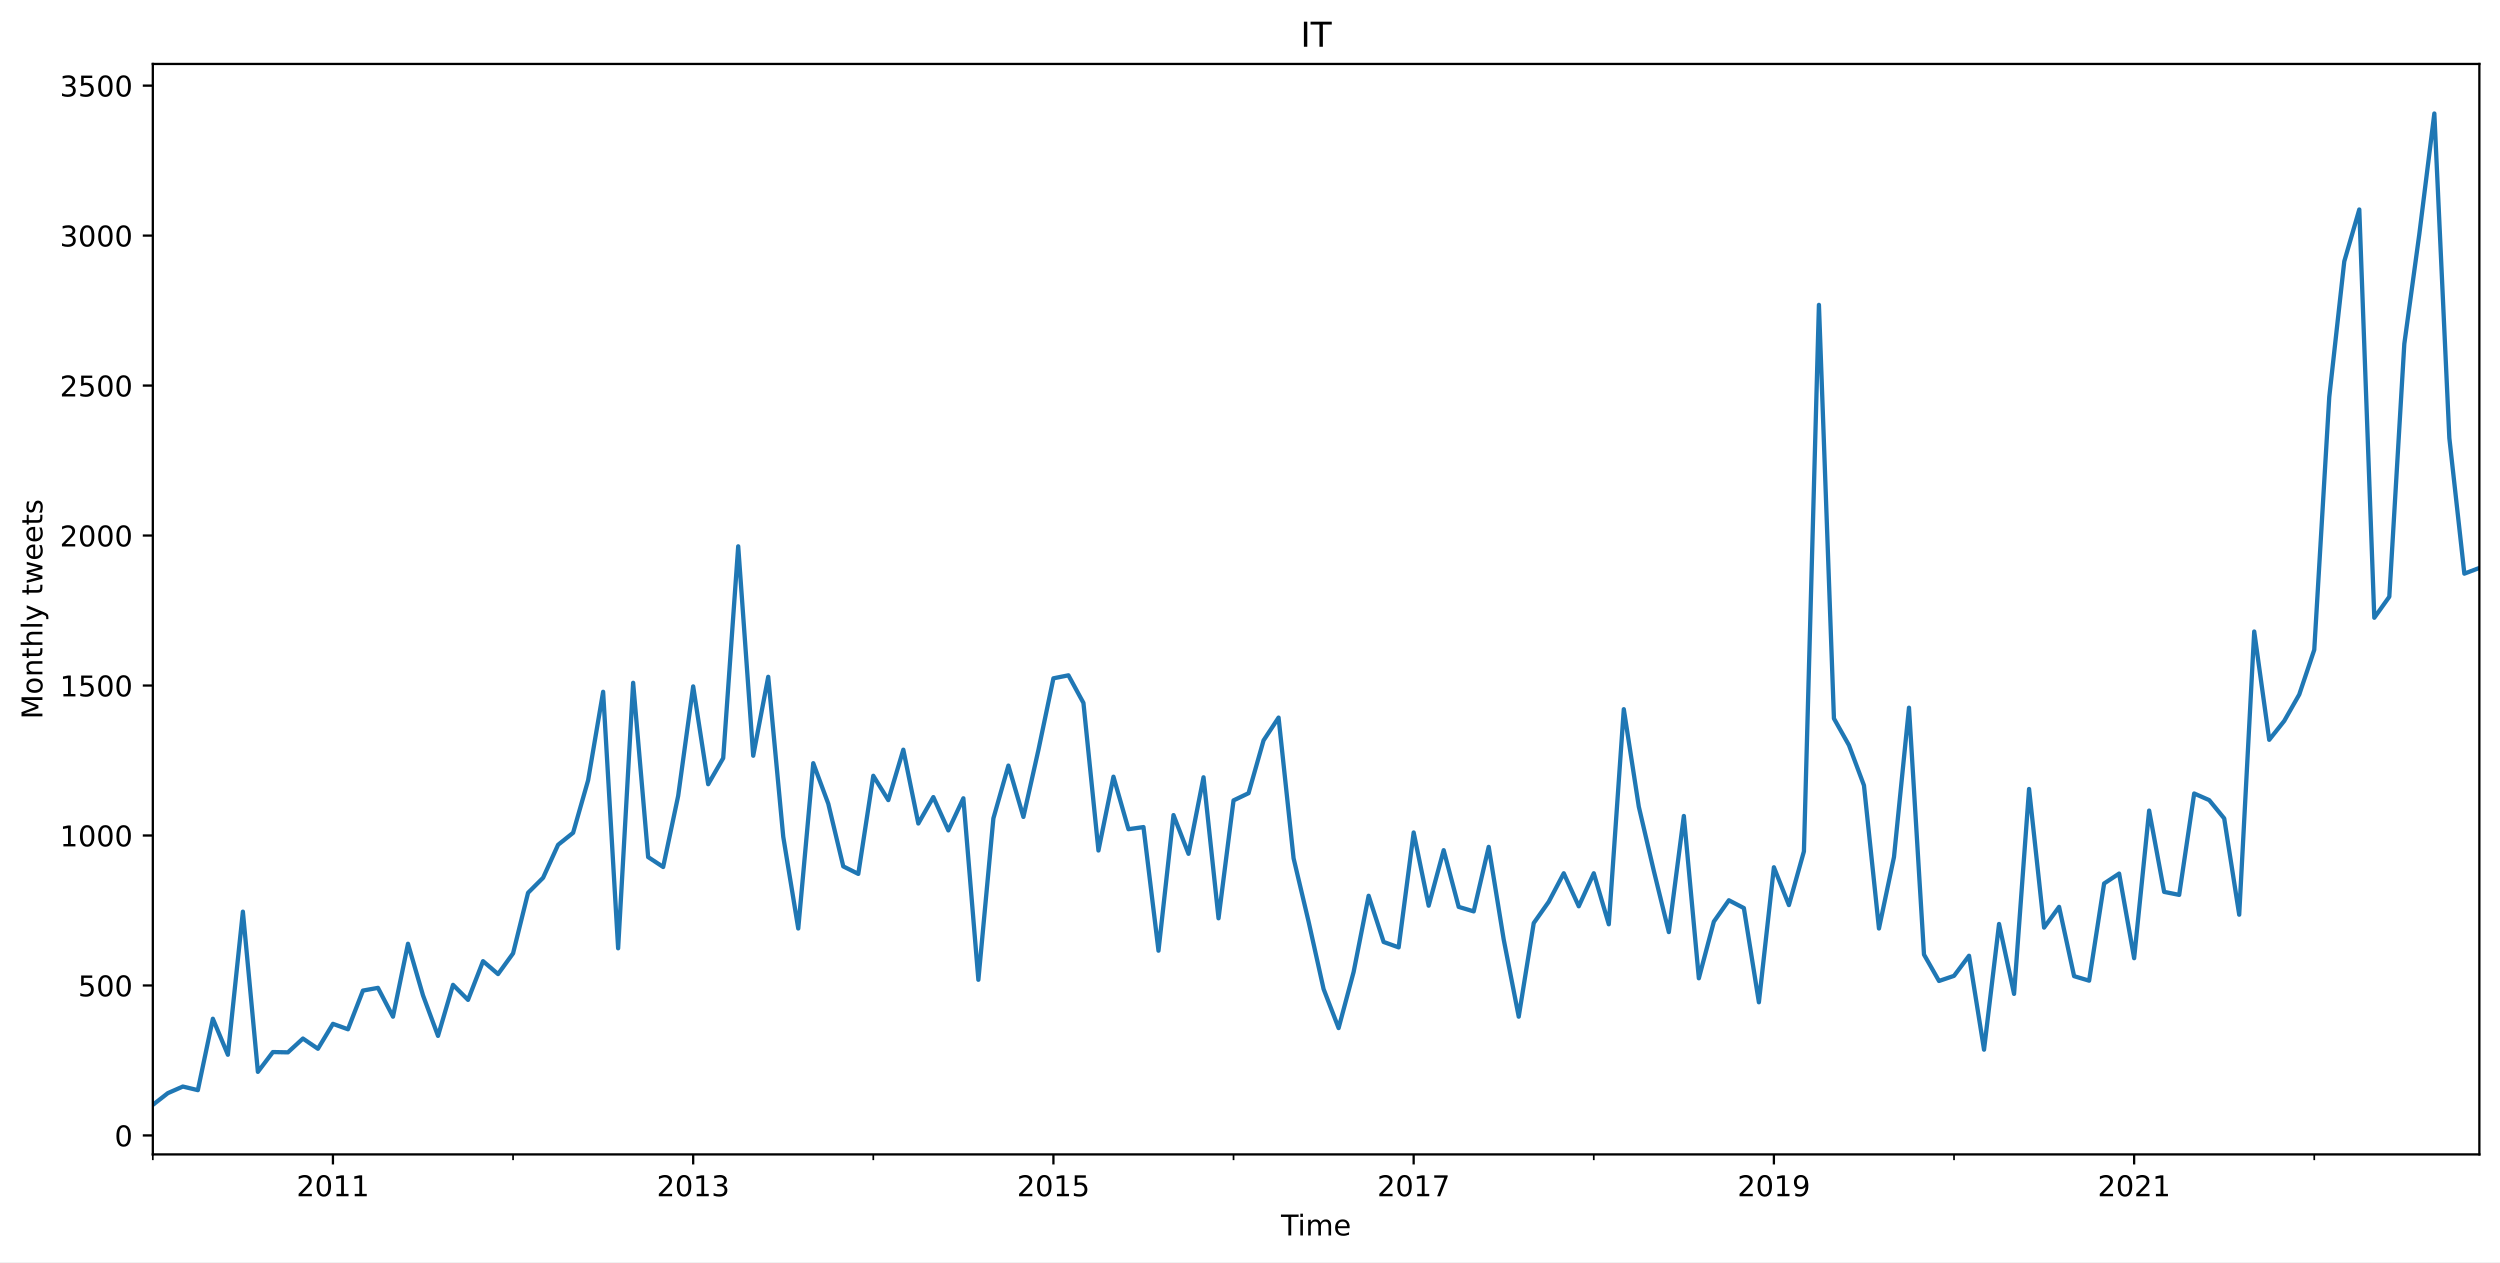
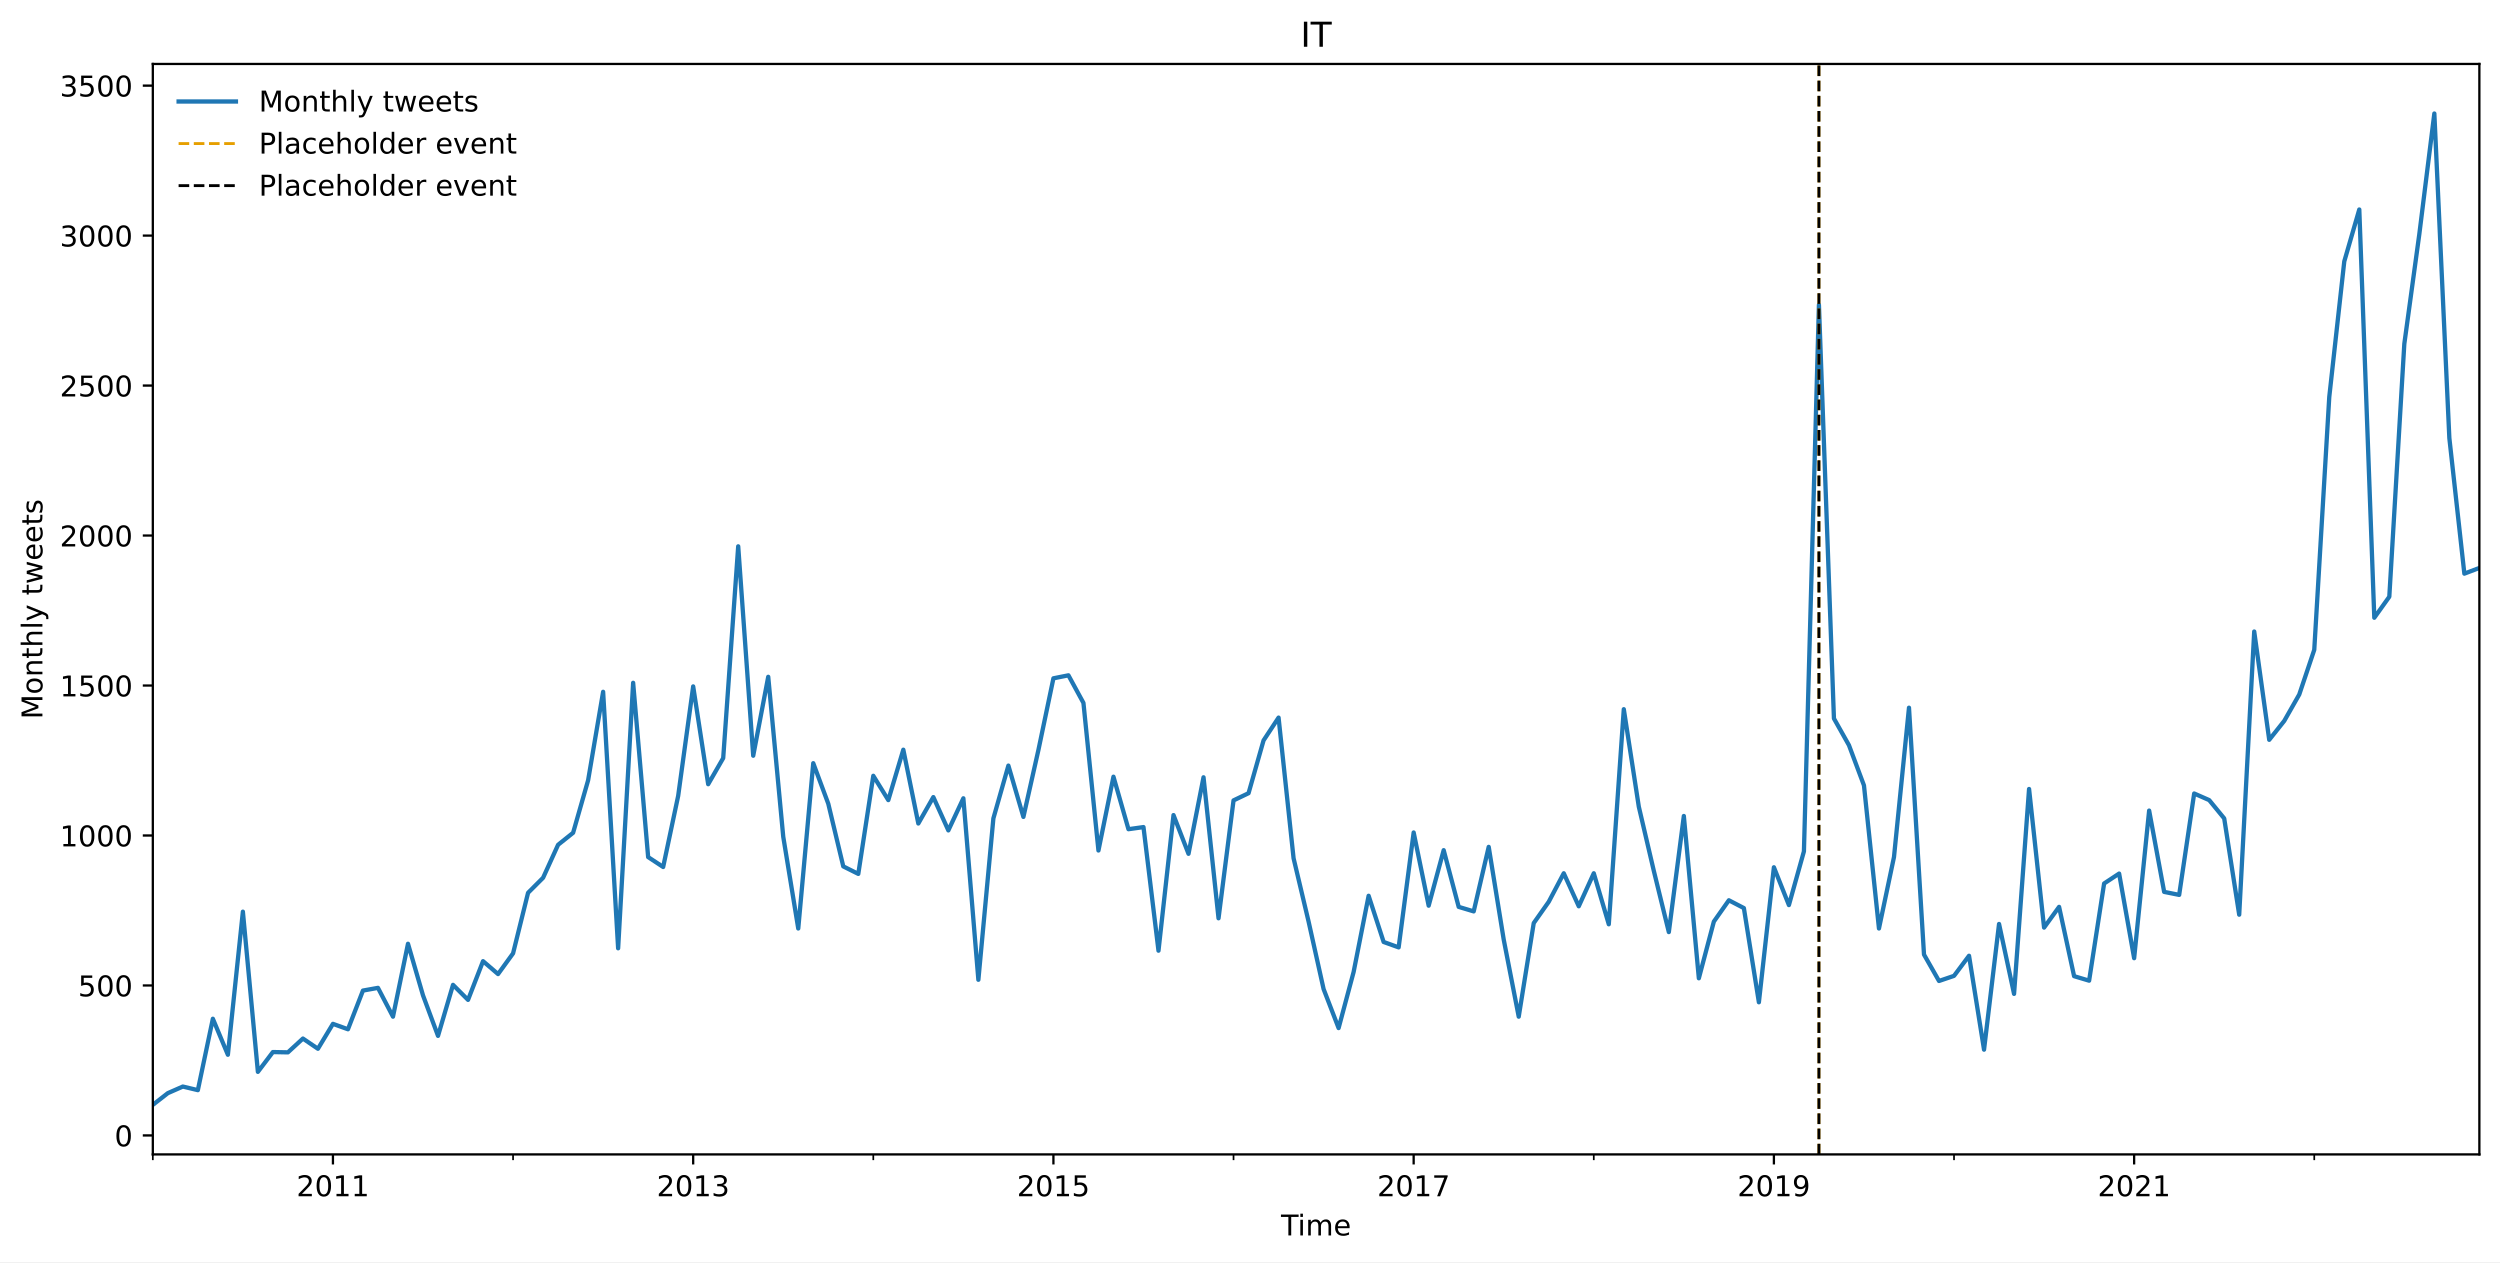
<svg xmlns="http://www.w3.org/2000/svg" xmlns:xlink="http://www.w3.org/1999/xlink" width="872.4pt" height="440.4pt" viewBox="0 0 872.4 440.4" version="1.1">
  <defs>
    <style type="text/css">*{stroke-linejoin: round; stroke-linecap: butt}</style>
  </defs>
  <g id="figure_1">
    <g id="patch_1">
      <path d="M 0 440.4  L 872.4 440.4  L 872.4 0  L 0 0  z " style="fill: #ffffff" />
    </g>
    <g id="axes_1">
      <g id="patch_2">
        <path d="M 53.328 402.843  L 865.2 402.843  L 865.2 22.318  L 53.328 22.318  z " style="fill: #ffffff" />
      </g>
      <g id="matplotlib.axis_1">
        <g id="xtick_1">
          <g id="line2d_1">
            <defs>
-               <path id="m88729add6c" d="M 0 0  L 0 3.5  " style="stroke: #000000; stroke-width: 0.8" />
-             </defs>
-             <g>
-               <use xlink:href="#m88729add6c" x="116.183" y="402.843" style="stroke: #000000; stroke-width: 0.8" />
+               <path id="m7cfe8a9053" d="M 0 0  L 0 3.5  " style="stroke: #000000; stroke-width: 0.8" />
+             </defs>
+             <g>
+               <use xlink:href="#m7cfe8a9053" x="116.183" y="402.843" style="stroke: #000000; stroke-width: 0.8" />
            </g>
          </g>
          <g id="text_1">
            <g transform="translate(103.4577 417.4417) scale(0.1 -0.1)">
              <defs>
                <path id="DejaVuSans-32" d="M 1228 531  L 3431 531  L 3431 0  L 469 0  L 469 531  Q 828 903 1448 1529  Q 2069 2156 2228 2338  Q 2531 2678 2651 2914  Q 2772 3150 2772 3378  Q 2772 3750 2511 3984  Q 2250 4219 1831 4219  Q 1534 4219 1204 4116  Q 875 4013 500 3803  L 500 4441  Q 881 4594 1212 4672  Q 1544 4750 1819 4750  Q 2544 4750 2975 4387  Q 3406 4025 3406 3419  Q 3406 3131 3298 2873  Q 3191 2616 2906 2266  Q 2828 2175 2409 1742  Q 1991 1309 1228 531  z " transform="scale(0.015625)" />
                <path id="DejaVuSans-30" d="M 2034 4250  Q 1547 4250 1301 3770  Q 1056 3291 1056 2328  Q 1056 1369 1301 889  Q 1547 409 2034 409  Q 2525 409 2770 889  Q 3016 1369 3016 2328  Q 3016 3291 2770 3770  Q 2525 4250 2034 4250  z M 2034 4750  Q 2819 4750 3233 4129  Q 3647 3509 3647 2328  Q 3647 1150 3233 529  Q 2819 -91 2034 -91  Q 1250 -91 836 529  Q 422 1150 422 2328  Q 422 3509 836 4129  Q 1250 4750 2034 4750  z " transform="scale(0.015625)" />
                <path id="DejaVuSans-31" d="M 794 531  L 1825 531  L 1825 4091  L 703 3866  L 703 4441  L 1819 4666  L 2450 4666  L 2450 531  L 3481 531  L 3481 0  L 794 0  L 794 531  z " transform="scale(0.015625)" />
              </defs>
              <use xlink:href="#DejaVuSans-32" />
              <use xlink:href="#DejaVuSans-30" x="63.623" />
              <use xlink:href="#DejaVuSans-31" x="127.246" />
              <use xlink:href="#DejaVuSans-31" x="190.869" />
            </g>
          </g>
        </g>
        <g id="xtick_2">
          <g id="line2d_2">
            <g>
-               <use xlink:href="#m88729add6c" x="241.892" y="402.843" style="stroke: #000000; stroke-width: 0.8" />
+               <use xlink:href="#m7cfe8a9053" x="241.892" y="402.843" style="stroke: #000000; stroke-width: 0.8" />
            </g>
          </g>
          <g id="text_2">
            <g transform="translate(229.1668 417.4417) scale(0.1 -0.1)">
              <defs>
                <path id="DejaVuSans-33" d="M 2597 2516  Q 3050 2419 3304 2112  Q 3559 1806 3559 1356  Q 3559 666 3084 287  Q 2609 -91 1734 -91  Q 1441 -91 1130 -33  Q 819 25 488 141  L 488 750  Q 750 597 1062 519  Q 1375 441 1716 441  Q 2309 441 2620 675  Q 2931 909 2931 1356  Q 2931 1769 2642 2001  Q 2353 2234 1838 2234  L 1294 2234  L 1294 2753  L 1863 2753  Q 2328 2753 2575 2939  Q 2822 3125 2822 3475  Q 2822 3834 2567 4026  Q 2313 4219 1838 4219  Q 1578 4219 1281 4162  Q 984 4106 628 3988  L 628 4550  Q 988 4650 1302 4700  Q 1616 4750 1894 4750  Q 2613 4750 3031 4423  Q 3450 4097 3450 3541  Q 3450 3153 3228 2886  Q 3006 2619 2597 2516  z " transform="scale(0.015625)" />
              </defs>
              <use xlink:href="#DejaVuSans-32" />
              <use xlink:href="#DejaVuSans-30" x="63.623" />
              <use xlink:href="#DejaVuSans-31" x="127.246" />
              <use xlink:href="#DejaVuSans-33" x="190.869" />
            </g>
          </g>
        </g>
        <g id="xtick_3">
          <g id="line2d_3">
            <g>
-               <use xlink:href="#m88729add6c" x="367.601" y="402.843" style="stroke: #000000; stroke-width: 0.8" />
+               <use xlink:href="#m7cfe8a9053" x="367.601" y="402.843" style="stroke: #000000; stroke-width: 0.8" />
            </g>
          </g>
          <g id="text_3">
            <g transform="translate(354.8759 417.4417) scale(0.1 -0.1)">
              <defs>
                <path id="DejaVuSans-35" d="M 691 4666  L 3169 4666  L 3169 4134  L 1269 4134  L 1269 2991  Q 1406 3038 1543 3061  Q 1681 3084 1819 3084  Q 2600 3084 3056 2656  Q 3513 2228 3513 1497  Q 3513 744 3044 326  Q 2575 -91 1722 -91  Q 1428 -91 1123 -41  Q 819 9 494 109  L 494 744  Q 775 591 1075 516  Q 1375 441 1709 441  Q 2250 441 2565 725  Q 2881 1009 2881 1497  Q 2881 1984 2565 2268  Q 2250 2553 1709 2553  Q 1456 2553 1204 2497  Q 953 2441 691 2322  L 691 4666  z " transform="scale(0.015625)" />
              </defs>
              <use xlink:href="#DejaVuSans-32" />
              <use xlink:href="#DejaVuSans-30" x="63.623" />
              <use xlink:href="#DejaVuSans-31" x="127.246" />
              <use xlink:href="#DejaVuSans-35" x="190.869" />
            </g>
          </g>
        </g>
        <g id="xtick_4">
          <g id="line2d_4">
            <g>
-               <use xlink:href="#m88729add6c" x="493.31" y="402.843" style="stroke: #000000; stroke-width: 0.8" />
+               <use xlink:href="#m7cfe8a9053" x="493.31" y="402.843" style="stroke: #000000; stroke-width: 0.8" />
            </g>
          </g>
          <g id="text_4">
            <g transform="translate(480.585 417.4417) scale(0.1 -0.1)">
              <defs>
                <path id="DejaVuSans-37" d="M 525 4666  L 3525 4666  L 3525 4397  L 1831 0  L 1172 0  L 2766 4134  L 525 4134  L 525 4666  z " transform="scale(0.015625)" />
              </defs>
              <use xlink:href="#DejaVuSans-32" />
              <use xlink:href="#DejaVuSans-30" x="63.623" />
              <use xlink:href="#DejaVuSans-31" x="127.246" />
              <use xlink:href="#DejaVuSans-37" x="190.869" />
            </g>
          </g>
        </g>
        <g id="xtick_5">
          <g id="line2d_5">
            <g>
-               <use xlink:href="#m88729add6c" x="619.019" y="402.843" style="stroke: #000000; stroke-width: 0.8" />
+               <use xlink:href="#m7cfe8a9053" x="619.019" y="402.843" style="stroke: #000000; stroke-width: 0.8" />
            </g>
          </g>
          <g id="text_5">
            <g transform="translate(606.2942 417.4417) scale(0.1 -0.1)">
              <defs>
                <path id="DejaVuSans-39" d="M 703 97  L 703 672  Q 941 559 1184 500  Q 1428 441 1663 441  Q 2288 441 2617 861  Q 2947 1281 2994 2138  Q 2813 1869 2534 1725  Q 2256 1581 1919 1581  Q 1219 1581 811 2004  Q 403 2428 403 3163  Q 403 3881 828 4315  Q 1253 4750 1959 4750  Q 2769 4750 3195 4129  Q 3622 3509 3622 2328  Q 3622 1225 3098 567  Q 2575 -91 1691 -91  Q 1453 -91 1209 -44  Q 966 3 703 97  z M 1959 2075  Q 2384 2075 2632 2365  Q 2881 2656 2881 3163  Q 2881 3666 2632 3958  Q 2384 4250 1959 4250  Q 1534 4250 1286 3958  Q 1038 3666 1038 3163  Q 1038 2656 1286 2365  Q 1534 2075 1959 2075  z " transform="scale(0.015625)" />
              </defs>
              <use xlink:href="#DejaVuSans-32" />
              <use xlink:href="#DejaVuSans-30" x="63.623" />
              <use xlink:href="#DejaVuSans-31" x="127.246" />
              <use xlink:href="#DejaVuSans-39" x="190.869" />
            </g>
          </g>
        </g>
        <g id="xtick_6">
          <g id="line2d_6">
            <g>
-               <use xlink:href="#m88729add6c" x="744.728" y="402.843" style="stroke: #000000; stroke-width: 0.8" />
+               <use xlink:href="#m7cfe8a9053" x="744.728" y="402.843" style="stroke: #000000; stroke-width: 0.8" />
            </g>
          </g>
          <g id="text_6">
            <g transform="translate(732.0033 417.4417) scale(0.1 -0.1)">
              <use xlink:href="#DejaVuSans-32" />
              <use xlink:href="#DejaVuSans-30" x="63.623" />
              <use xlink:href="#DejaVuSans-32" x="127.246" />
              <use xlink:href="#DejaVuSans-31" x="190.869" />
            </g>
          </g>
        </g>
        <g id="xtick_7">
          <g id="line2d_7">
            <defs>
-               <path id="mfd0c93af50" d="M 0 0  L 0 2  " style="stroke: #000000; stroke-width: 0.6" />
-             </defs>
-             <g>
-               <use xlink:href="#mfd0c93af50" x="53.328" y="402.843" style="stroke: #000000; stroke-width: 0.6" />
+               <path id="mfc91dd4ed2" d="M 0 0  L 0 2  " style="stroke: #000000; stroke-width: 0.6" />
+             </defs>
+             <g>
+               <use xlink:href="#mfc91dd4ed2" x="53.328" y="402.843" style="stroke: #000000; stroke-width: 0.6" />
            </g>
          </g>
        </g>
        <g id="xtick_8">
          <g id="line2d_8">
            <g>
-               <use xlink:href="#mfd0c93af50" x="179.037" y="402.843" style="stroke: #000000; stroke-width: 0.6" />
+               <use xlink:href="#mfc91dd4ed2" x="179.037" y="402.843" style="stroke: #000000; stroke-width: 0.6" />
            </g>
          </g>
        </g>
        <g id="xtick_9">
          <g id="line2d_9">
            <g>
-               <use xlink:href="#mfd0c93af50" x="304.746" y="402.843" style="stroke: #000000; stroke-width: 0.6" />
+               <use xlink:href="#mfc91dd4ed2" x="304.746" y="402.843" style="stroke: #000000; stroke-width: 0.6" />
            </g>
          </g>
        </g>
        <g id="xtick_10">
          <g id="line2d_10">
            <g>
-               <use xlink:href="#mfd0c93af50" x="430.455" y="402.843" style="stroke: #000000; stroke-width: 0.6" />
+               <use xlink:href="#mfc91dd4ed2" x="430.455" y="402.843" style="stroke: #000000; stroke-width: 0.6" />
            </g>
          </g>
        </g>
        <g id="xtick_11">
          <g id="line2d_11">
            <g>
-               <use xlink:href="#mfd0c93af50" x="556.165" y="402.843" style="stroke: #000000; stroke-width: 0.6" />
+               <use xlink:href="#mfc91dd4ed2" x="556.165" y="402.843" style="stroke: #000000; stroke-width: 0.6" />
            </g>
          </g>
        </g>
        <g id="xtick_12">
          <g id="line2d_12">
            <g>
-               <use xlink:href="#mfd0c93af50" x="681.874" y="402.843" style="stroke: #000000; stroke-width: 0.6" />
+               <use xlink:href="#mfc91dd4ed2" x="681.874" y="402.843" style="stroke: #000000; stroke-width: 0.6" />
            </g>
          </g>
        </g>
        <g id="xtick_13">
          <g id="line2d_13">
            <g>
-               <use xlink:href="#mfd0c93af50" x="807.583" y="402.843" style="stroke: #000000; stroke-width: 0.6" />
+               <use xlink:href="#mfc91dd4ed2" x="807.583" y="402.843" style="stroke: #000000; stroke-width: 0.6" />
            </g>
          </g>
        </g>
        <g id="text_7">
          <g transform="translate(447.0302 431.1198) scale(0.1 -0.1)">
            <defs>
              <path id="DejaVuSans-54" d="M -19 4666  L 3928 4666  L 3928 4134  L 2272 4134  L 2272 0  L 1638 0  L 1638 4134  L -19 4134  L -19 4666  z " transform="scale(0.015625)" />
              <path id="DejaVuSans-69" d="M 603 3500  L 1178 3500  L 1178 0  L 603 0  L 603 3500  z M 603 4863  L 1178 4863  L 1178 4134  L 603 4134  L 603 4863  z " transform="scale(0.015625)" />
              <path id="DejaVuSans-6d" d="M 3328 2828  Q 3544 3216 3844 3400  Q 4144 3584 4550 3584  Q 5097 3584 5394 3201  Q 5691 2819 5691 2113  L 5691 0  L 5113 0  L 5113 2094  Q 5113 2597 4934 2840  Q 4756 3084 4391 3084  Q 3944 3084 3684 2787  Q 3425 2491 3425 1978  L 3425 0  L 2847 0  L 2847 2094  Q 2847 2600 2669 2842  Q 2491 3084 2119 3084  Q 1678 3084 1418 2786  Q 1159 2488 1159 1978  L 1159 0  L 581 0  L 581 3500  L 1159 3500  L 1159 2956  Q 1356 3278 1631 3431  Q 1906 3584 2284 3584  Q 2666 3584 2933 3390  Q 3200 3197 3328 2828  z " transform="scale(0.015625)" />
              <path id="DejaVuSans-65" d="M 3597 1894  L 3597 1613  L 953 1613  Q 991 1019 1311 708  Q 1631 397 2203 397  Q 2534 397 2845 478  Q 3156 559 3463 722  L 3463 178  Q 3153 47 2828 -22  Q 2503 -91 2169 -91  Q 1331 -91 842 396  Q 353 884 353 1716  Q 353 2575 817 3079  Q 1281 3584 2069 3584  Q 2775 3584 3186 3129  Q 3597 2675 3597 1894  z M 3022 2063  Q 3016 2534 2758 2815  Q 2500 3097 2075 3097  Q 1594 3097 1305 2825  Q 1016 2553 972 2059  L 3022 2063  z " transform="scale(0.015625)" />
            </defs>
            <use xlink:href="#DejaVuSans-54" />
            <use xlink:href="#DejaVuSans-69" x="57.959" />
            <use xlink:href="#DejaVuSans-6d" x="85.742" />
            <use xlink:href="#DejaVuSans-65" x="183.154" />
          </g>
        </g>
      </g>
      <g id="matplotlib.axis_2">
        <g id="ytick_1">
          <g id="line2d_14">
            <defs>
-               <path id="m6e9eb537d1" d="M 0 0  L -3.5 0  " style="stroke: #000000; stroke-width: 0.8" />
-             </defs>
-             <g>
-               <use xlink:href="#m6e9eb537d1" x="53.328" y="396.223" style="stroke: #000000; stroke-width: 0.8" />
+               <path id="m99c9cd8bdc" d="M 0 0  L -3.5 0  " style="stroke: #000000; stroke-width: 0.8" />
+             </defs>
+             <g>
+               <use xlink:href="#m99c9cd8bdc" x="53.328" y="396.223" style="stroke: #000000; stroke-width: 0.8" />
            </g>
          </g>
          <g id="text_8">
            <g transform="translate(39.96563 400.0222) scale(0.1 -0.1)">
              <use xlink:href="#DejaVuSans-30" />
            </g>
          </g>
        </g>
        <g id="ytick_2">
          <g id="line2d_15">
            <g>
-               <use xlink:href="#m6e9eb537d1" x="53.328" y="343.888" style="stroke: #000000; stroke-width: 0.8" />
+               <use xlink:href="#m99c9cd8bdc" x="53.328" y="343.888" style="stroke: #000000; stroke-width: 0.8" />
            </g>
          </g>
          <g id="text_9">
            <g transform="translate(27.24063 347.6875) scale(0.1 -0.1)">
              <use xlink:href="#DejaVuSans-35" />
              <use xlink:href="#DejaVuSans-30" x="63.623" />
              <use xlink:href="#DejaVuSans-30" x="127.246" />
            </g>
          </g>
        </g>
        <g id="ytick_3">
          <g id="line2d_16">
            <g>
-               <use xlink:href="#m6e9eb537d1" x="53.328" y="291.554" style="stroke: #000000; stroke-width: 0.8" />
+               <use xlink:href="#m99c9cd8bdc" x="53.328" y="291.554" style="stroke: #000000; stroke-width: 0.8" />
            </g>
          </g>
          <g id="text_10">
            <g transform="translate(20.87813 295.3529) scale(0.1 -0.1)">
              <use xlink:href="#DejaVuSans-31" />
              <use xlink:href="#DejaVuSans-30" x="63.623" />
              <use xlink:href="#DejaVuSans-30" x="127.246" />
              <use xlink:href="#DejaVuSans-30" x="190.869" />
            </g>
          </g>
        </g>
        <g id="ytick_4">
          <g id="line2d_17">
            <g>
-               <use xlink:href="#m6e9eb537d1" x="53.328" y="239.219" style="stroke: #000000; stroke-width: 0.8" />
+               <use xlink:href="#m99c9cd8bdc" x="53.328" y="239.219" style="stroke: #000000; stroke-width: 0.8" />
            </g>
          </g>
          <g id="text_11">
            <g transform="translate(20.87813 243.0182) scale(0.1 -0.1)">
              <use xlink:href="#DejaVuSans-31" />
              <use xlink:href="#DejaVuSans-35" x="63.623" />
              <use xlink:href="#DejaVuSans-30" x="127.246" />
              <use xlink:href="#DejaVuSans-30" x="190.869" />
            </g>
          </g>
        </g>
        <g id="ytick_5">
          <g id="line2d_18">
            <g>
-               <use xlink:href="#m6e9eb537d1" x="53.328" y="186.884" style="stroke: #000000; stroke-width: 0.8" />
+               <use xlink:href="#m99c9cd8bdc" x="53.328" y="186.884" style="stroke: #000000; stroke-width: 0.8" />
            </g>
          </g>
          <g id="text_12">
            <g transform="translate(20.87813 190.6836) scale(0.1 -0.1)">
              <use xlink:href="#DejaVuSans-32" />
              <use xlink:href="#DejaVuSans-30" x="63.623" />
              <use xlink:href="#DejaVuSans-30" x="127.246" />
              <use xlink:href="#DejaVuSans-30" x="190.869" />
            </g>
          </g>
        </g>
        <g id="ytick_6">
          <g id="line2d_19">
            <g>
-               <use xlink:href="#m6e9eb537d1" x="53.328" y="134.55" style="stroke: #000000; stroke-width: 0.8" />
+               <use xlink:href="#m99c9cd8bdc" x="53.328" y="134.55" style="stroke: #000000; stroke-width: 0.8" />
            </g>
          </g>
          <g id="text_13">
            <g transform="translate(20.87813 138.349) scale(0.1 -0.1)">
              <use xlink:href="#DejaVuSans-32" />
              <use xlink:href="#DejaVuSans-35" x="63.623" />
              <use xlink:href="#DejaVuSans-30" x="127.246" />
              <use xlink:href="#DejaVuSans-30" x="190.869" />
            </g>
          </g>
        </g>
        <g id="ytick_7">
          <g id="line2d_20">
            <g>
-               <use xlink:href="#m6e9eb537d1" x="53.328" y="82.215" style="stroke: #000000; stroke-width: 0.8" />
+               <use xlink:href="#m99c9cd8bdc" x="53.328" y="82.215" style="stroke: #000000; stroke-width: 0.8" />
            </g>
          </g>
          <g id="text_14">
            <g transform="translate(20.87813 86.01434) scale(0.1 -0.1)">
              <use xlink:href="#DejaVuSans-33" />
              <use xlink:href="#DejaVuSans-30" x="63.623" />
              <use xlink:href="#DejaVuSans-30" x="127.246" />
              <use xlink:href="#DejaVuSans-30" x="190.869" />
            </g>
          </g>
        </g>
        <g id="ytick_8">
          <g id="line2d_21">
            <g>
-               <use xlink:href="#m6e9eb537d1" x="53.328" y="29.88" style="stroke: #000000; stroke-width: 0.8" />
+               <use xlink:href="#m99c9cd8bdc" x="53.328" y="29.88" style="stroke: #000000; stroke-width: 0.8" />
            </g>
          </g>
          <g id="text_15">
            <g transform="translate(20.87813 33.6797) scale(0.1 -0.1)">
              <use xlink:href="#DejaVuSans-33" />
              <use xlink:href="#DejaVuSans-35" x="63.623" />
              <use xlink:href="#DejaVuSans-30" x="127.246" />
              <use xlink:href="#DejaVuSans-30" x="190.869" />
            </g>
          </g>
        </g>
        <g id="text_16">
          <g transform="translate(14.79844 250.9565) rotate(-90) scale(0.1 -0.1)">
            <defs>
              <path id="DejaVuSans-4d" d="M 628 4666  L 1569 4666  L 2759 1491  L 3956 4666  L 4897 4666  L 4897 0  L 4281 0  L 4281 4097  L 3078 897  L 2444 897  L 1241 4097  L 1241 0  L 628 0  L 628 4666  z " transform="scale(0.015625)" />
              <path id="DejaVuSans-6f" d="M 1959 3097  Q 1497 3097 1228 2736  Q 959 2375 959 1747  Q 959 1119 1226 758  Q 1494 397 1959 397  Q 2419 397 2687 759  Q 2956 1122 2956 1747  Q 2956 2369 2687 2733  Q 2419 3097 1959 3097  z M 1959 3584  Q 2709 3584 3137 3096  Q 3566 2609 3566 1747  Q 3566 888 3137 398  Q 2709 -91 1959 -91  Q 1206 -91 779 398  Q 353 888 353 1747  Q 353 2609 779 3096  Q 1206 3584 1959 3584  z " transform="scale(0.015625)" />
              <path id="DejaVuSans-6e" d="M 3513 2113  L 3513 0  L 2938 0  L 2938 2094  Q 2938 2591 2744 2837  Q 2550 3084 2163 3084  Q 1697 3084 1428 2787  Q 1159 2491 1159 1978  L 1159 0  L 581 0  L 581 3500  L 1159 3500  L 1159 2956  Q 1366 3272 1645 3428  Q 1925 3584 2291 3584  Q 2894 3584 3203 3211  Q 3513 2838 3513 2113  z " transform="scale(0.015625)" />
              <path id="DejaVuSans-74" d="M 1172 4494  L 1172 3500  L 2356 3500  L 2356 3053  L 1172 3053  L 1172 1153  Q 1172 725 1289 603  Q 1406 481 1766 481  L 2356 481  L 2356 0  L 1766 0  Q 1100 0 847 248  Q 594 497 594 1153  L 594 3053  L 172 3053  L 172 3500  L 594 3500  L 594 4494  L 1172 4494  z " transform="scale(0.015625)" />
              <path id="DejaVuSans-68" d="M 3513 2113  L 3513 0  L 2938 0  L 2938 2094  Q 2938 2591 2744 2837  Q 2550 3084 2163 3084  Q 1697 3084 1428 2787  Q 1159 2491 1159 1978  L 1159 0  L 581 0  L 581 4863  L 1159 4863  L 1159 2956  Q 1366 3272 1645 3428  Q 1925 3584 2291 3584  Q 2894 3584 3203 3211  Q 3513 2838 3513 2113  z " transform="scale(0.015625)" />
              <path id="DejaVuSans-6c" d="M 603 4863  L 1178 4863  L 1178 0  L 603 0  L 603 4863  z " transform="scale(0.015625)" />
              <path id="DejaVuSans-79" d="M 2059 -325  Q 1816 -950 1584 -1140  Q 1353 -1331 966 -1331  L 506 -1331  L 506 -850  L 844 -850  Q 1081 -850 1212 -737  Q 1344 -625 1503 -206  L 1606 56  L 191 3500  L 800 3500  L 1894 763  L 2988 3500  L 3597 3500  L 2059 -325  z " transform="scale(0.015625)" />
              <path id="DejaVuSans-20" transform="scale(0.015625)" />
              <path id="DejaVuSans-77" d="M 269 3500  L 844 3500  L 1563 769  L 2278 3500  L 2956 3500  L 3675 769  L 4391 3500  L 4966 3500  L 4050 0  L 3372 0  L 2619 2869  L 1863 0  L 1184 0  L 269 3500  z " transform="scale(0.015625)" />
              <path id="DejaVuSans-73" d="M 2834 3397  L 2834 2853  Q 2591 2978 2328 3040  Q 2066 3103 1784 3103  Q 1356 3103 1142 2972  Q 928 2841 928 2578  Q 928 2378 1081 2264  Q 1234 2150 1697 2047  L 1894 2003  Q 2506 1872 2764 1633  Q 3022 1394 3022 966  Q 3022 478 2636 193  Q 2250 -91 1575 -91  Q 1294 -91 989 -36  Q 684 19 347 128  L 347 722  Q 666 556 975 473  Q 1284 391 1588 391  Q 1994 391 2212 530  Q 2431 669 2431 922  Q 2431 1156 2273 1281  Q 2116 1406 1581 1522  L 1381 1569  Q 847 1681 609 1914  Q 372 2147 372 2553  Q 372 3047 722 3315  Q 1072 3584 1716 3584  Q 2034 3584 2315 3537  Q 2597 3491 2834 3397  z " transform="scale(0.015625)" />
            </defs>
            <use xlink:href="#DejaVuSans-4d" />
            <use xlink:href="#DejaVuSans-6f" x="86.279" />
            <use xlink:href="#DejaVuSans-6e" x="147.461" />
            <use xlink:href="#DejaVuSans-74" x="210.84" />
            <use xlink:href="#DejaVuSans-68" x="250.049" />
            <use xlink:href="#DejaVuSans-6c" x="313.428" />
            <use xlink:href="#DejaVuSans-79" x="341.211" />
            <use xlink:href="#DejaVuSans-20" x="400.391" />
            <use xlink:href="#DejaVuSans-74" x="432.178" />
            <use xlink:href="#DejaVuSans-77" x="471.387" />
            <use xlink:href="#DejaVuSans-65" x="553.174" />
            <use xlink:href="#DejaVuSans-65" x="614.697" />
            <use xlink:href="#DejaVuSans-74" x="676.221" />
            <use xlink:href="#DejaVuSans-73" x="715.43" />
          </g>
        </g>
      </g>
      <g id="line2d_22">
-         <path d="M 53.328 385.547  L 58.566 381.465  L 63.804 379.162  L 69.042 380.418  L 74.28 355.507  L 79.518 368.067  L 84.755 318.14  L 89.993 374.033  L 95.231 367.125  L 100.469 367.23  L 105.707 362.415  L 110.945 365.974  L 116.183 357.286  L 121.421 359.17  L 126.658 345.668  L 131.896 344.726  L 137.134 354.774  L 142.372 329.339  L 147.61 347.342  L 152.848 361.473  L 158.086 343.679  L 163.324 348.912  L 168.561 335.41  L 173.799 339.911  L 179.037 332.689  L 184.275 311.545  L 189.513 306.312  L 194.751 294.798  L 199.989 290.612  L 205.227 272.295  L 210.465 241.417  L 215.702 330.909  L 220.94 238.277  L 226.178 299.09  L 231.416 302.544  L 236.654 277.737  L 241.892 239.533  L 247.13 273.655  L 252.368 264.549  L 257.605 190.652  L 262.843 263.712  L 268.081 236.184  L 273.319 291.972  L 278.557 324.001  L 283.795 266.328  L 289.033 280.459  L 294.271 302.335  L 299.508 304.951  L 304.746 270.724  L 309.984 279.203  L 315.222 261.618  L 320.46 287.367  L 325.698 278.156  L 330.936 289.774  L 336.174 278.575  L 341.412 341.9  L 346.649 285.588  L 351.887 267.166  L 357.125 285.064  L 362.363 261.723  L 367.601 236.707  L 372.839 235.66  L 378.077 245.29  L 383.315 296.787  L 388.552 271.038  L 393.79 289.356  L 399.028 288.623  L 404.266 331.747  L 409.504 284.436  L 414.742 297.938  L 419.98 271.248  L 425.218 320.442  L 430.455 279.307  L 435.693 276.795  L 440.931 258.374  L 446.169 250.419  L 451.407 299.509  L 456.645 321.594  L 461.883 345.144  L 467.121 358.751  L 472.359 339.178  L 477.596 312.592  L 482.834 328.711  L 488.072 330.595  L 493.31 290.507  L 498.548 316.046  L 503.786 296.682  L 509.024 316.465  L 514.262 318.035  L 519.499 295.531  L 524.737 327.874  L 529.975 354.774  L 535.213 322.117  L 540.451 314.686  L 545.689 304.742  L 550.927 316.256  L 556.165 304.742  L 561.402 322.536  L 566.64 247.488  L 571.878 281.505  L 577.116 303.905  L 582.354 325.257  L 587.592 284.75  L 592.83 341.376  L 598.068 321.594  L 603.306 314.162  L 608.543 316.884  L 613.781 349.75  L 619.019 302.649  L 624.257 315.837  L 629.495 297.101  L 634.733 106.394  L 639.971 250.733  L 645.209 260.048  L 650.446 274.074  L 655.684 324.001  L 660.922 299.09  L 666.16 246.965  L 671.398 333.107  L 676.636 342.318  L 681.874 340.539  L 687.112 333.526  L 692.349 366.288  L 697.587 322.431  L 702.825 346.819  L 708.063 275.33  L 713.301 323.687  L 718.539 316.465  L 723.777 340.644  L 729.015 342.214  L 734.253 308.301  L 739.49 304.847  L 744.728 334.363  L 749.966 282.866  L 755.204 311.231  L 760.442 312.278  L 765.68 276.9  L 770.918 279.203  L 776.156 285.588  L 781.393 319.186  L 786.631 220.379  L 791.869 258.164  L 797.107 251.57  L 802.345 242.359  L 807.583 226.763  L 812.821 138.527  L 818.059 91.217  L 823.296 73.109  L 828.534 215.564  L 833.772 208.237  L 839.01 120.001  L 844.248 81.692  L 849.486 39.615  L 854.724 152.867  L 859.962 200.177  L 865.2 198.189  L 865.2 198.189  " clip-path="url(#pa2bd6c8fe6)" style="fill: none; stroke: #1f77b4; stroke-width: 1.5; stroke-linecap: square" />
+         <path d="M 53.328 385.547  L 58.566 381.465  L 63.804 379.162  L 69.042 380.418  L 74.28 355.507  L 79.518 368.067  L 84.755 318.14  L 89.993 374.033  L 95.231 367.125  L 100.469 367.23  L 105.707 362.415  L 110.945 365.974  L 116.183 357.286  L 121.421 359.17  L 126.658 345.668  L 131.896 344.726  L 137.134 354.774  L 142.372 329.339  L 147.61 347.342  L 152.848 361.473  L 158.086 343.679  L 163.324 348.912  L 168.561 335.41  L 173.799 339.911  L 179.037 332.689  L 184.275 311.545  L 189.513 306.312  L 194.751 294.798  L 199.989 290.612  L 205.227 272.295  L 210.465 241.417  L 215.702 330.909  L 220.94 238.277  L 226.178 299.09  L 231.416 302.544  L 236.654 277.737  L 241.892 239.533  L 247.13 273.655  L 252.368 264.549  L 257.605 190.652  L 262.843 263.712  L 268.081 236.184  L 273.319 291.972  L 278.557 324.001  L 283.795 266.328  L 289.033 280.459  L 294.271 302.335  L 299.508 304.951  L 304.746 270.724  L 309.984 279.203  L 315.222 261.618  L 320.46 287.367  L 325.698 278.156  L 330.936 289.774  L 336.174 278.575  L 341.412 341.9  L 346.649 285.588  L 351.887 267.166  L 357.125 285.064  L 362.363 261.723  L 367.601 236.707  L 372.839 235.66  L 378.077 245.29  L 383.315 296.787  L 388.552 271.038  L 393.79 289.356  L 399.028 288.623  L 404.266 331.747  L 409.504 284.436  L 414.742 297.938  L 419.98 271.248  L 425.218 320.442  L 430.455 279.307  L 435.693 276.795  L 440.931 258.374  L 446.169 250.419  L 451.407 299.509  L 456.645 321.594  L 461.883 345.144  L 467.121 358.751  L 472.359 339.178  L 477.596 312.592  L 482.834 328.711  L 488.072 330.595  L 493.31 290.507  L 498.548 316.046  L 503.786 296.682  L 509.024 316.465  L 514.262 318.035  L 519.499 295.531  L 524.737 327.874  L 529.975 354.774  L 535.213 322.117  L 540.451 314.686  L 545.689 304.742  L 550.927 316.256  L 556.165 304.742  L 561.402 322.536  L 566.64 247.488  L 571.878 281.505  L 577.116 303.905  L 582.354 325.257  L 587.592 284.75  L 592.83 341.376  L 598.068 321.594  L 603.306 314.162  L 608.543 316.884  L 613.781 349.75  L 619.019 302.649  L 624.257 315.837  L 629.495 297.101  L 634.733 106.394  L 639.971 250.733  L 645.209 260.048  L 650.446 274.074  L 655.684 324.001  L 660.922 299.09  L 666.16 246.965  L 671.398 333.107  L 676.636 342.318  L 681.874 340.539  L 687.112 333.526  L 692.349 366.288  L 697.587 322.431  L 702.825 346.819  L 708.063 275.33  L 713.301 323.687  L 718.539 316.465  L 723.777 340.644  L 729.015 342.214  L 734.253 308.301  L 739.49 304.847  L 744.728 334.363  L 749.966 282.866  L 755.204 311.231  L 760.442 312.278  L 765.68 276.9  L 770.918 279.203  L 776.156 285.588  L 781.393 319.186  L 786.631 220.379  L 791.869 258.164  L 797.107 251.57  L 802.345 242.359  L 807.583 226.763  L 812.821 138.527  L 818.059 91.217  L 823.296 73.109  L 828.534 215.564  L 833.772 208.237  L 839.01 120.001  L 844.248 81.692  L 849.486 39.615  L 854.724 152.867  L 859.962 200.177  L 865.2 198.189  L 865.2 198.189  " clip-path="url(#p38eb4a2725)" style="fill: none; stroke: #1f77b4; stroke-width: 1.5; stroke-linecap: square" />
      </g>
      <g id="line2d_23">
-         <path clip-path="url(#pa2bd6c8fe6)" style="fill: none; stroke-dasharray: 3.7,1.6; stroke-dashoffset: 0; stroke: #1f77b4" />
+         <path d="M 634.733 402.843  L 634.733 22.318  " clip-path="url(#p38eb4a2725)" style="fill: none; stroke-dasharray: 3.7,1.6; stroke-dashoffset: 0; stroke: #e69f00" />
      </g>
      <g id="line2d_24">
-         <path clip-path="url(#pa2bd6c8fe6)" style="fill: none; stroke-dasharray: 3.7,1.6; stroke-dashoffset: 0; stroke: #1f77b4" />
+         <path d="M 634.733 402.843  L 634.733 22.318  " clip-path="url(#p38eb4a2725)" style="fill: none; stroke-dasharray: 3.7,1.6; stroke-dashoffset: 0; stroke: #000000" />
      </g>
      <g id="patch_3">
        <path d="M 53.328 402.843  L 53.328 22.318  " style="fill: none; stroke: #000000; stroke-width: 0.8; stroke-linejoin: miter; stroke-linecap: square" />
      </g>
      <g id="patch_4">
        <path d="M 865.2 402.843  L 865.2 22.318  " style="fill: none; stroke: #000000; stroke-width: 0.8; stroke-linejoin: miter; stroke-linecap: square" />
      </g>
      <g id="patch_5">
        <path d="M 53.328 402.843  L 865.2 402.843  " style="fill: none; stroke: #000000; stroke-width: 0.8; stroke-linejoin: miter; stroke-linecap: square" />
      </g>
      <g id="patch_6">
        <path d="M 53.328 22.318  L 865.2 22.318  " style="fill: none; stroke: #000000; stroke-width: 0.8; stroke-linejoin: miter; stroke-linecap: square" />
      </g>
      <g id="text_17">
        <g transform="translate(453.8291 16.31812) scale(0.12 -0.12)">
          <defs>
            <path id="DejaVuSans-49" d="M 628 4666  L 1259 4666  L 1259 0  L 628 0  L 628 4666  z " transform="scale(0.015625)" />
          </defs>
          <use xlink:href="#DejaVuSans-49" />
          <use xlink:href="#DejaVuSans-54" x="29.492" />
        </g>
      </g>
+       <g id="legend_1">
+         <g id="patch_7">
+           <path d="M 60.328 74.353  L 182.423 74.353  Q 184.423 74.353 184.423 72.353  L 184.423 29.318  Q 184.423 27.318 182.423 27.318  L 60.328 27.318  Q 58.328 27.318 58.328 29.318  L 58.328 72.353  Q 58.328 74.353 60.328 74.353  L 60.328 74.353  z " style="fill: none; opacity: 0" />
+         </g>
+         <g id="line2d_25">
+           <path d="M 62.328 35.417  L 72.328 35.417  L 82.328 35.417  " style="fill: none; stroke: #1f77b4; stroke-width: 1.5; stroke-linecap: square" />
+         </g>
+         <g id="text_18">
+           <g transform="translate(90.32812 38.91656) scale(0.1 -0.1)">
+             <use xlink:href="#DejaVuSans-4d" />
+             <use xlink:href="#DejaVuSans-6f" x="86.279" />
+             <use xlink:href="#DejaVuSans-6e" x="147.461" />
+             <use xlink:href="#DejaVuSans-74" x="210.84" />
+             <use xlink:href="#DejaVuSans-68" x="250.049" />
+             <use xlink:href="#DejaVuSans-6c" x="313.428" />
+             <use xlink:href="#DejaVuSans-79" x="341.211" />
+             <use xlink:href="#DejaVuSans-20" x="400.391" />
+             <use xlink:href="#DejaVuSans-74" x="432.178" />
+             <use xlink:href="#DejaVuSans-77" x="471.387" />
+             <use xlink:href="#DejaVuSans-65" x="553.174" />
+             <use xlink:href="#DejaVuSans-65" x="614.697" />
+             <use xlink:href="#DejaVuSans-74" x="676.221" />
+             <use xlink:href="#DejaVuSans-73" x="715.43" />
+           </g>
+         </g>
+         <g id="line2d_26">
+           <path d="M 62.328 50.095  L 72.328 50.095  L 82.328 50.095  " style="fill: none; stroke-dasharray: 3.7,1.6; stroke-dashoffset: 0; stroke: #e69f00" />
+         </g>
+         <g id="text_19">
+           <g transform="translate(90.32812 53.59469) scale(0.1 -0.1)">
+             <defs>
+               <path id="DejaVuSans-50" d="M 1259 4147  L 1259 2394  L 2053 2394  Q 2494 2394 2734 2622  Q 2975 2850 2975 3272  Q 2975 3691 2734 3919  Q 2494 4147 2053 4147  L 1259 4147  z M 628 4666  L 2053 4666  Q 2838 4666 3239 4311  Q 3641 3956 3641 3272  Q 3641 2581 3239 2228  Q 2838 1875 2053 1875  L 1259 1875  L 1259 0  L 628 0  L 628 4666  z " transform="scale(0.015625)" />
+               <path id="DejaVuSans-61" d="M 2194 1759  Q 1497 1759 1228 1600  Q 959 1441 959 1056  Q 959 750 1161 570  Q 1363 391 1709 391  Q 2188 391 2477 730  Q 2766 1069 2766 1631  L 2766 1759  L 2194 1759  z M 3341 1997  L 3341 0  L 2766 0  L 2766 531  Q 2569 213 2275 61  Q 1981 -91 1556 -91  Q 1019 -91 701 211  Q 384 513 384 1019  Q 384 1609 779 1909  Q 1175 2209 1959 2209  L 2766 2209  L 2766 2266  Q 2766 2663 2505 2880  Q 2244 3097 1772 3097  Q 1472 3097 1187 3025  Q 903 2953 641 2809  L 641 3341  Q 956 3463 1253 3523  Q 1550 3584 1831 3584  Q 2591 3584 2966 3190  Q 3341 2797 3341 1997  z " transform="scale(0.015625)" />
+               <path id="DejaVuSans-63" d="M 3122 3366  L 3122 2828  Q 2878 2963 2633 3030  Q 2388 3097 2138 3097  Q 1578 3097 1268 2742  Q 959 2388 959 1747  Q 959 1106 1268 751  Q 1578 397 2138 397  Q 2388 397 2633 464  Q 2878 531 3122 666  L 3122 134  Q 2881 22 2623 -34  Q 2366 -91 2075 -91  Q 1284 -91 818 406  Q 353 903 353 1747  Q 353 2603 823 3093  Q 1294 3584 2113 3584  Q 2378 3584 2631 3529  Q 2884 3475 3122 3366  z " transform="scale(0.015625)" />
+               <path id="DejaVuSans-64" d="M 2906 2969  L 2906 4863  L 3481 4863  L 3481 0  L 2906 0  L 2906 525  Q 2725 213 2448 61  Q 2172 -91 1784 -91  Q 1150 -91 751 415  Q 353 922 353 1747  Q 353 2572 751 3078  Q 1150 3584 1784 3584  Q 2172 3584 2448 3432  Q 2725 3281 2906 2969  z M 947 1747  Q 947 1113 1208 752  Q 1469 391 1925 391  Q 2381 391 2643 752  Q 2906 1113 2906 1747  Q 2906 2381 2643 2742  Q 2381 3103 1925 3103  Q 1469 3103 1208 2742  Q 947 2381 947 1747  z " transform="scale(0.015625)" />
+               <path id="DejaVuSans-72" d="M 2631 2963  Q 2534 3019 2420 3045  Q 2306 3072 2169 3072  Q 1681 3072 1420 2755  Q 1159 2438 1159 1844  L 1159 0  L 581 0  L 581 3500  L 1159 3500  L 1159 2956  Q 1341 3275 1631 3429  Q 1922 3584 2338 3584  Q 2397 3584 2469 3576  Q 2541 3569 2628 3553  L 2631 2963  z " transform="scale(0.015625)" />
+               <path id="DejaVuSans-76" d="M 191 3500  L 800 3500  L 1894 563  L 2988 3500  L 3597 3500  L 2284 0  L 1503 0  L 191 3500  z " transform="scale(0.015625)" />
+             </defs>
+             <use xlink:href="#DejaVuSans-50" />
+             <use xlink:href="#DejaVuSans-6c" x="60.303" />
+             <use xlink:href="#DejaVuSans-61" x="88.086" />
+             <use xlink:href="#DejaVuSans-63" x="149.365" />
+             <use xlink:href="#DejaVuSans-65" x="204.346" />
+             <use xlink:href="#DejaVuSans-68" x="265.869" />
+             <use xlink:href="#DejaVuSans-6f" x="329.248" />
+             <use xlink:href="#DejaVuSans-6c" x="390.43" />
+             <use xlink:href="#DejaVuSans-64" x="418.213" />
+             <use xlink:href="#DejaVuSans-65" x="481.689" />
+             <use xlink:href="#DejaVuSans-72" x="543.213" />
+             <use xlink:href="#DejaVuSans-20" x="584.326" />
+             <use xlink:href="#DejaVuSans-65" x="616.113" />
+             <use xlink:href="#DejaVuSans-76" x="677.637" />
+             <use xlink:href="#DejaVuSans-65" x="736.816" />
+             <use xlink:href="#DejaVuSans-6e" x="798.34" />
+             <use xlink:href="#DejaVuSans-74" x="861.719" />
+           </g>
+         </g>
+         <g id="line2d_27">
+           <path d="M 62.328 64.773  L 72.328 64.773  L 82.328 64.773  " style="fill: none; stroke-dasharray: 3.7,1.6; stroke-dashoffset: 0; stroke: #000000" />
+         </g>
+         <g id="text_20">
+           <g transform="translate(90.32812 68.27281) scale(0.1 -0.1)">
+             <use xlink:href="#DejaVuSans-50" />
+             <use xlink:href="#DejaVuSans-6c" x="60.303" />
+             <use xlink:href="#DejaVuSans-61" x="88.086" />
+             <use xlink:href="#DejaVuSans-63" x="149.365" />
+             <use xlink:href="#DejaVuSans-65" x="204.346" />
+             <use xlink:href="#DejaVuSans-68" x="265.869" />
+             <use xlink:href="#DejaVuSans-6f" x="329.248" />
+             <use xlink:href="#DejaVuSans-6c" x="390.43" />
+             <use xlink:href="#DejaVuSans-64" x="418.213" />
+             <use xlink:href="#DejaVuSans-65" x="481.689" />
+             <use xlink:href="#DejaVuSans-72" x="543.213" />
+             <use xlink:href="#DejaVuSans-20" x="584.326" />
+             <use xlink:href="#DejaVuSans-65" x="616.113" />
+             <use xlink:href="#DejaVuSans-76" x="677.637" />
+             <use xlink:href="#DejaVuSans-65" x="736.816" />
+             <use xlink:href="#DejaVuSans-6e" x="798.34" />
+             <use xlink:href="#DejaVuSans-74" x="861.719" />
+           </g>
+         </g>
+       </g>
    </g>
  </g>
  <defs>
-     <clipPath id="pa2bd6c8fe6">
+     <clipPath id="p38eb4a2725">
      <rect x="53.328" y="22.318" width="811.871" height="380.525" />
    </clipPath>
  </defs>
</svg>
